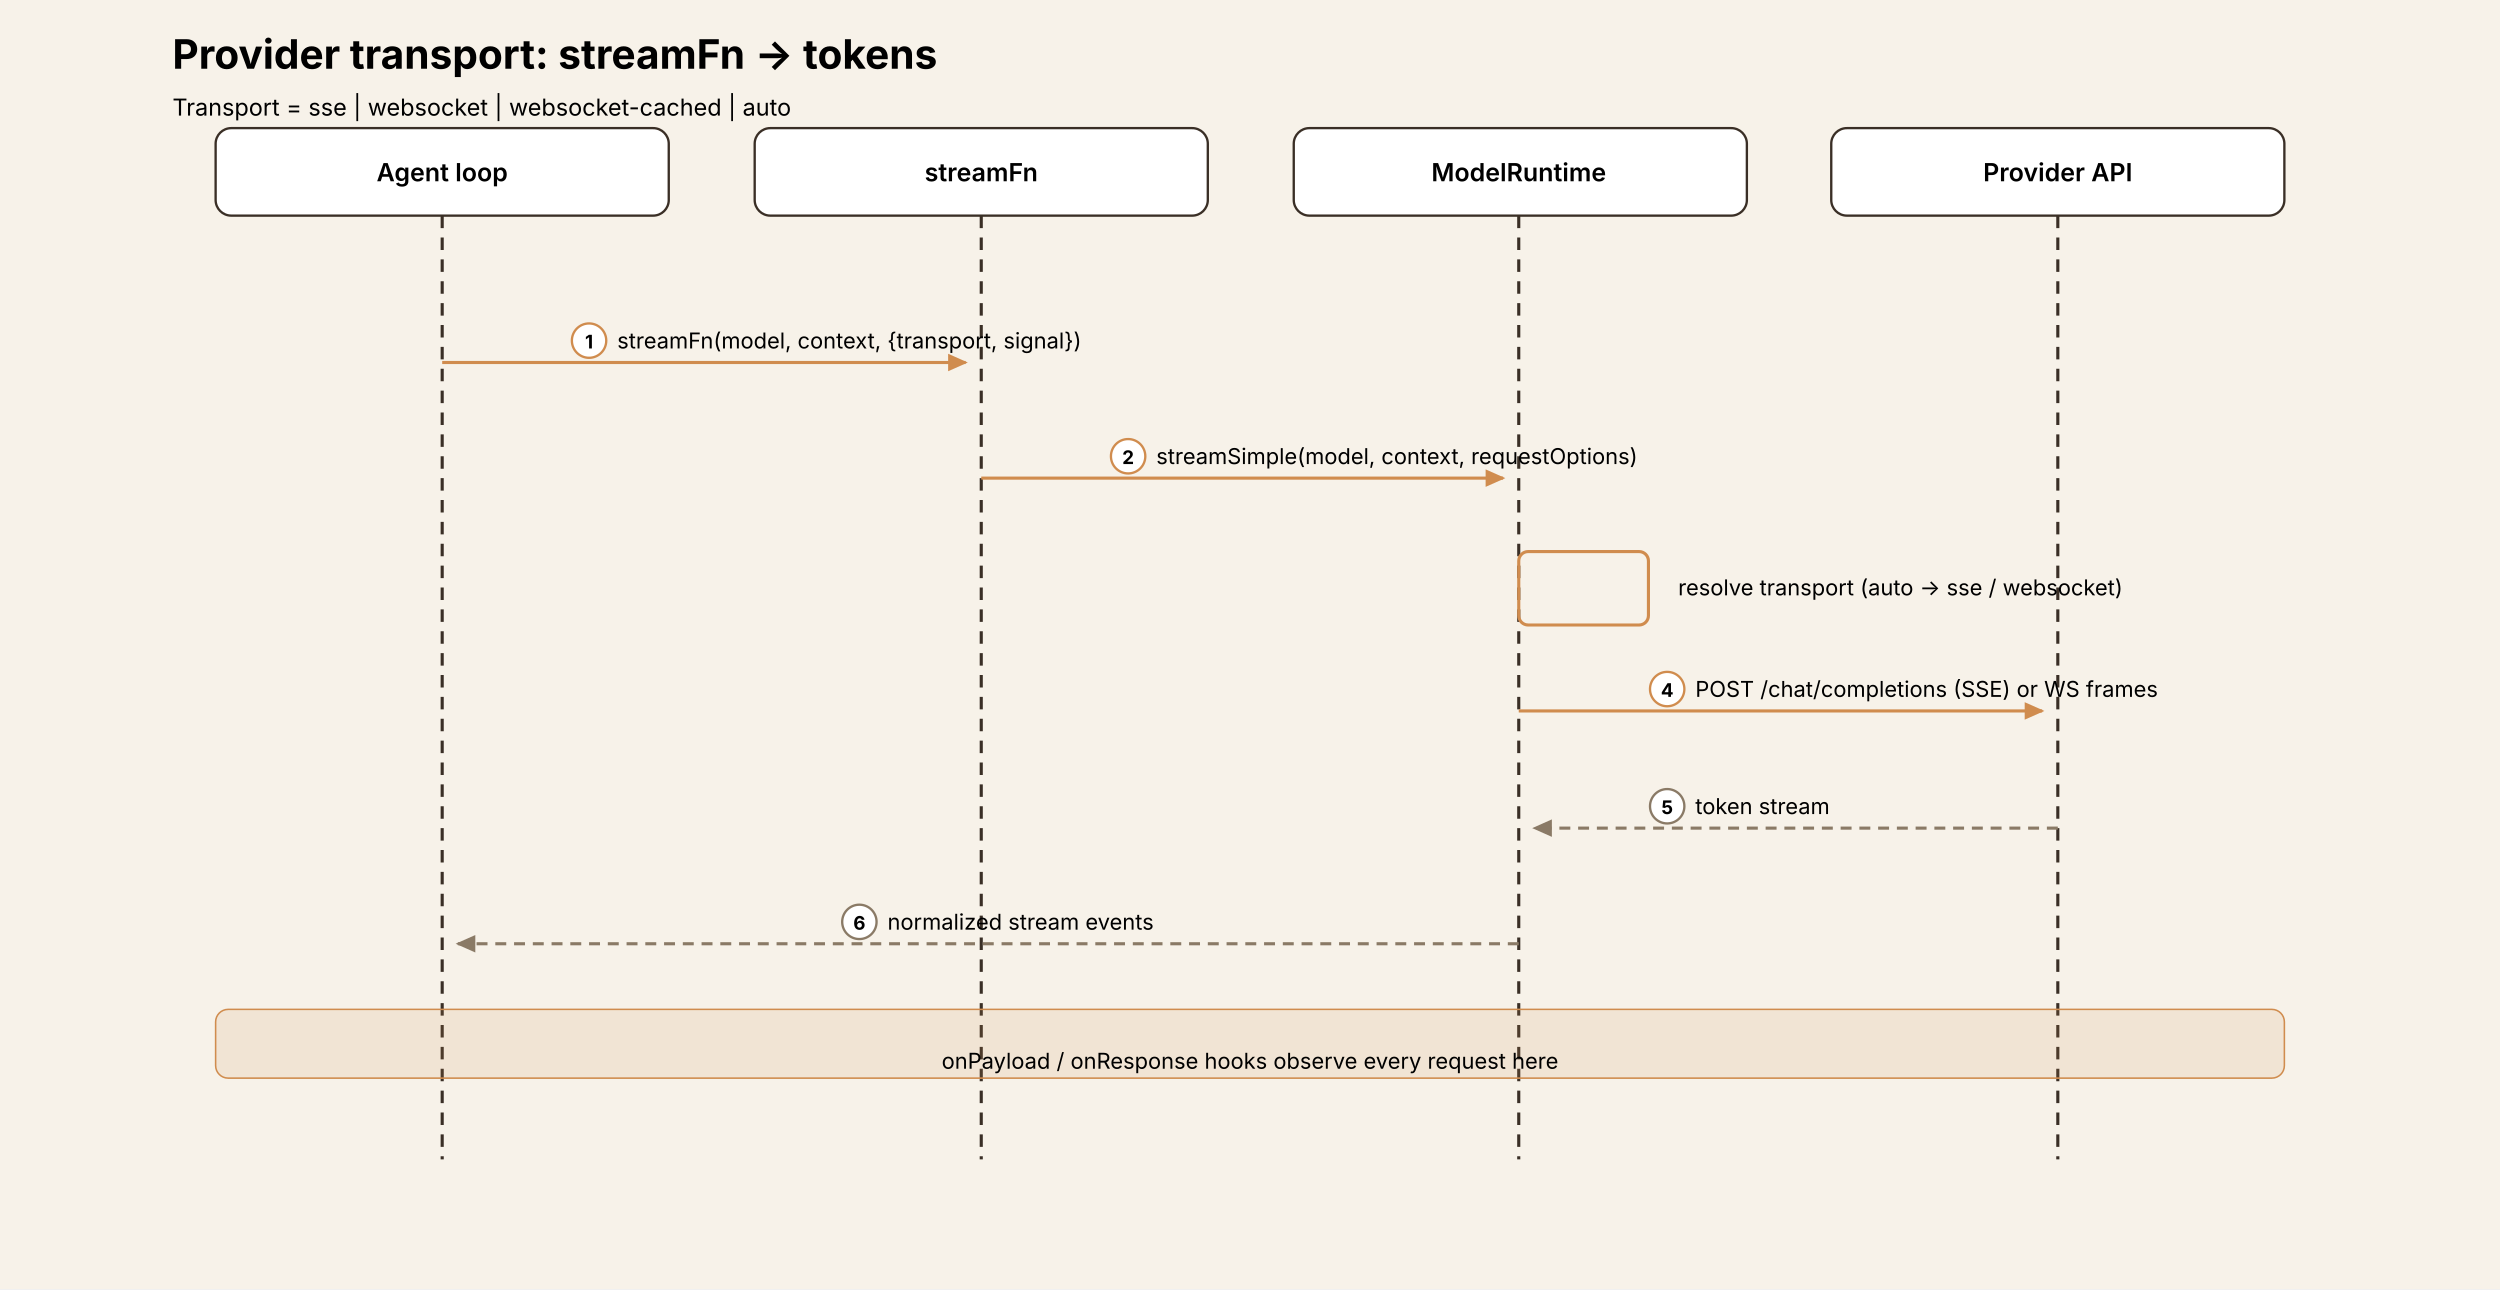
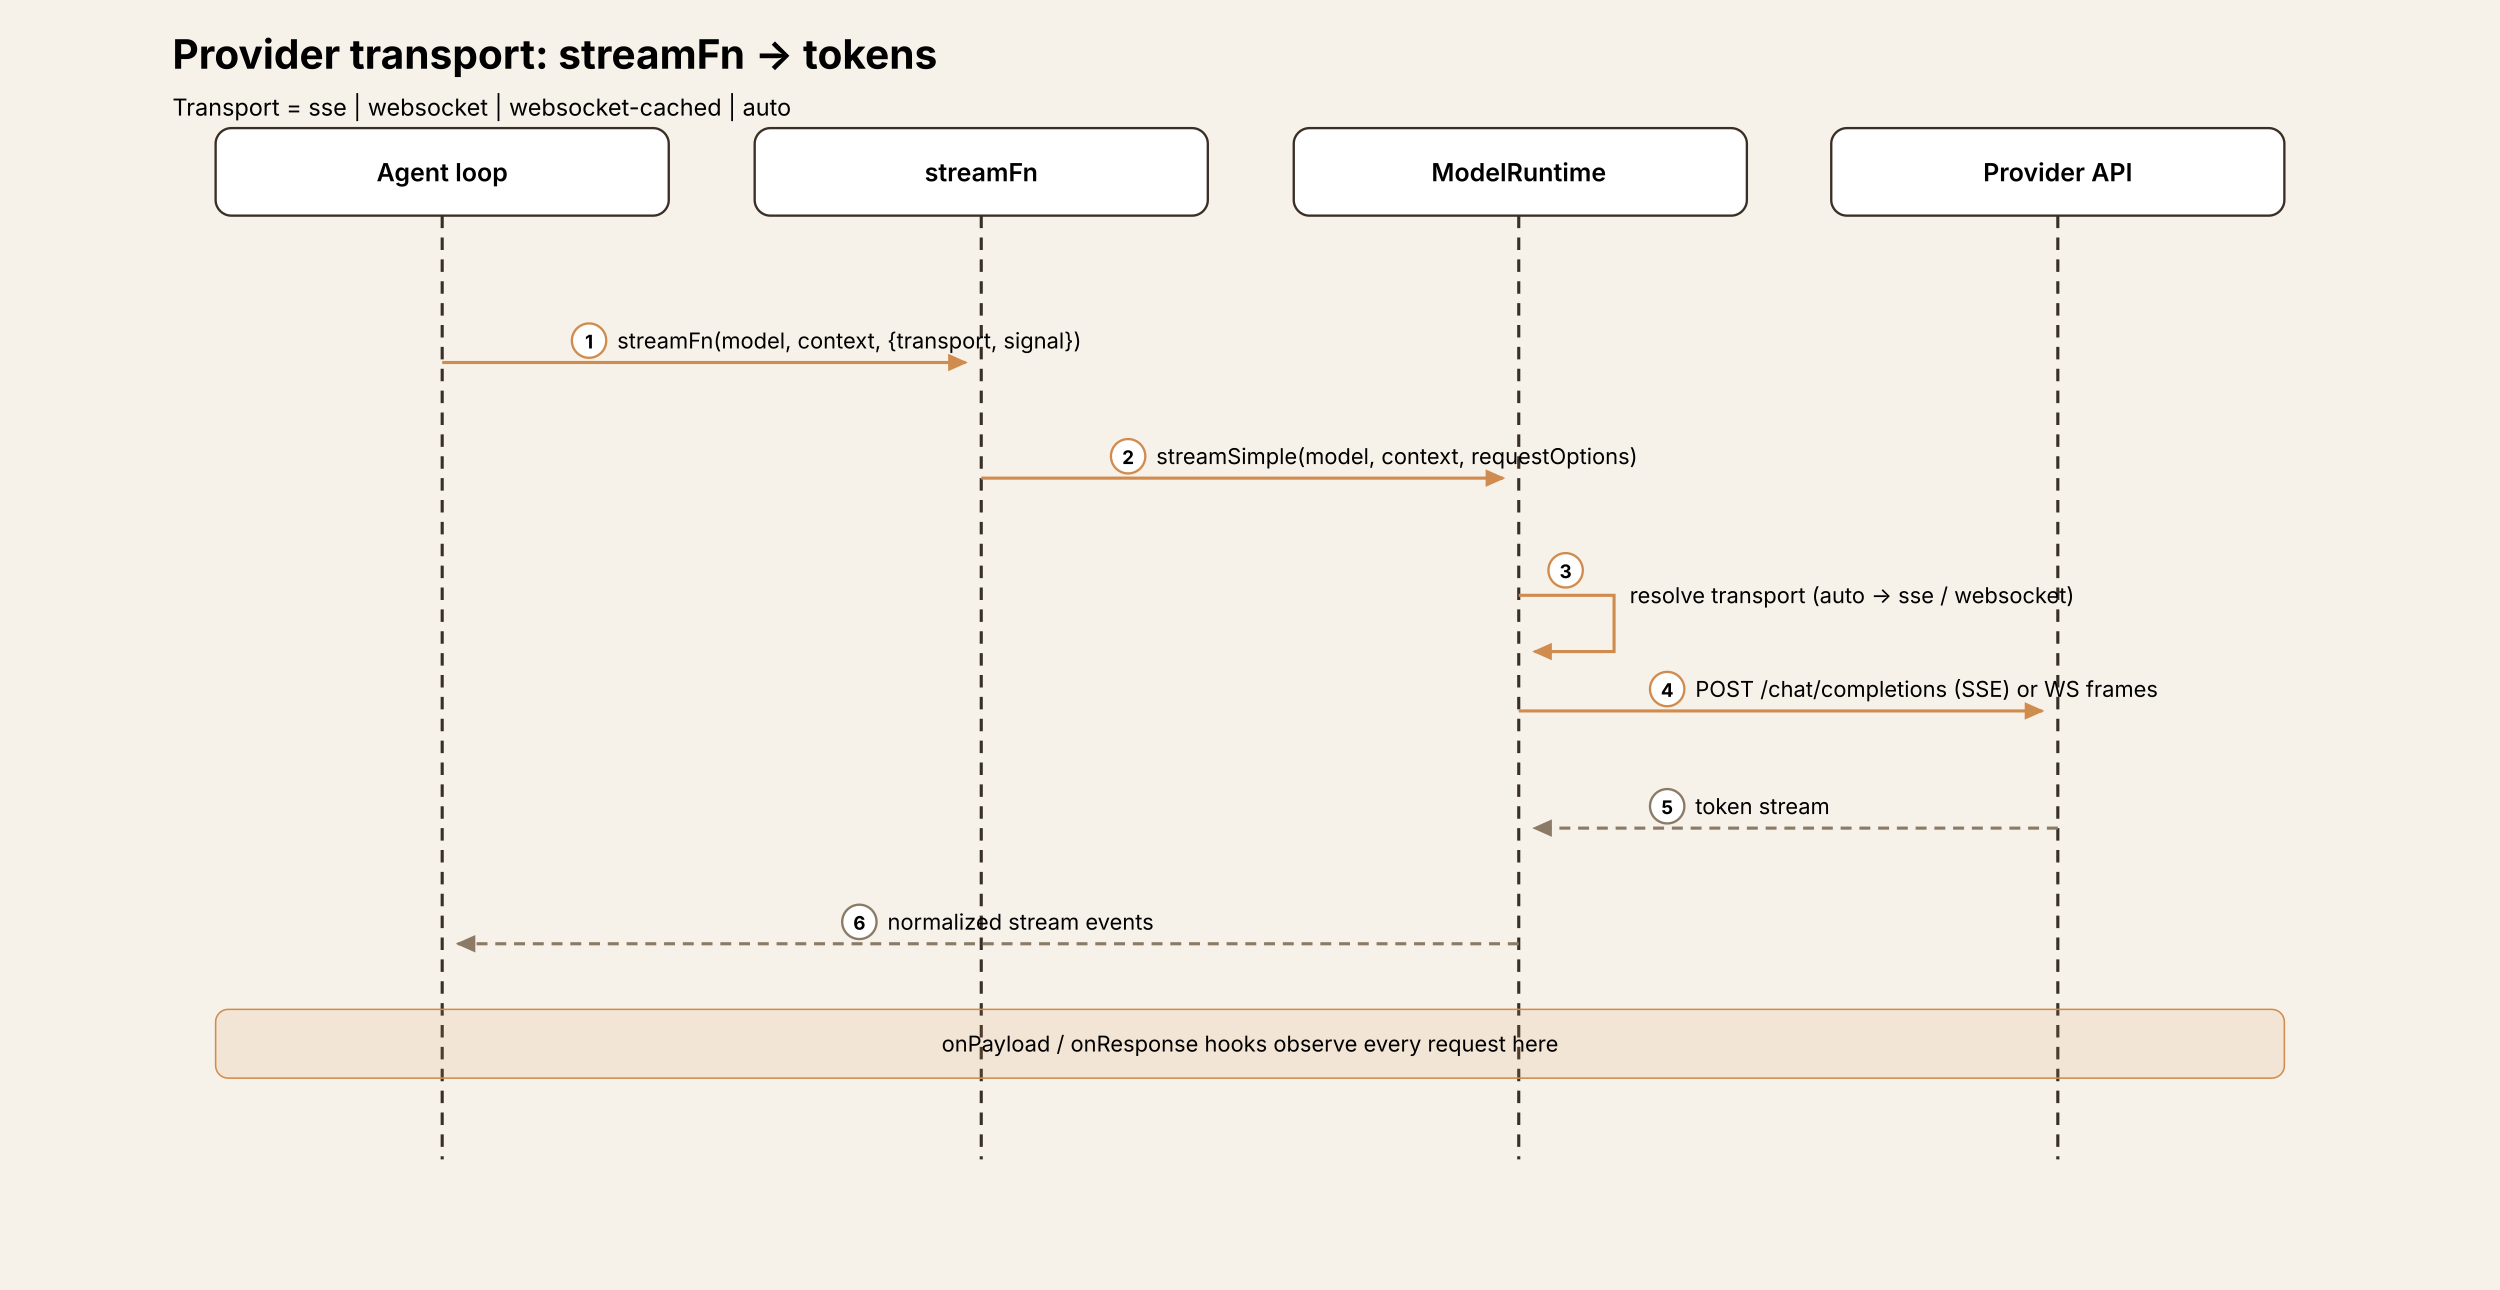
<svg xmlns="http://www.w3.org/2000/svg" viewBox="0 0 1600 825" width="1600" font-family="system-ui, -apple-system, sans-serif">
  <defs>
    <marker id="arrc" viewBox="0 0 10 10" refX="8" refY="5" markerWidth="7" markerHeight="7" orient="auto-start-reverse">
      <path d="M 0 1 L 9 5 L 0 9 z" fill="#d08c4e" />
    </marker>
    <marker id="arrr" viewBox="0 0 10 10" refX="8" refY="5" markerWidth="7" markerHeight="7" orient="auto-start-reverse">
      <path d="M 0 1 L 9 5 L 0 9 z" fill="#8a7a66" />
    </marker>
  </defs>
  <rect x="0" y="0" width="1600" height="825" fill="#f7f2e9" />
  <text x="110.345" y="44" font-size="26" font-weight="700" fill="#000000">Provider transport: streamFn → tokens</text>
  <text x="110.345" y="74" font-size="15" fill="#000000">Transport = sse | websocket | websocket-cached | auto</text>
  <line x1="283" y1="110" x2="283" y2="742" stroke="#3a2f26" stroke-width="2" stroke-dasharray="8 6" />
  <rect x="138" y="82" width="290" height="56" rx="10" fill="#ffffff" stroke="#3a2f26" stroke-width="1.5" />
  <text x="283" y="116" text-anchor="middle" font-size="16" font-weight="600" fill="#000000">Agent loop</text>
  <line x1="628" y1="110" x2="628" y2="742" stroke="#3a2f26" stroke-width="2" stroke-dasharray="8 6" />
  <rect x="483" y="82" width="290" height="56" rx="10" fill="#ffffff" stroke="#3a2f26" stroke-width="1.5" />
  <text x="628" y="116" text-anchor="middle" font-size="16" font-weight="600" fill="#000000">streamFn</text>
  <line x1="972" y1="110" x2="972" y2="742" stroke="#3a2f26" stroke-width="2" stroke-dasharray="8 6" />
  <rect x="828" y="82" width="290" height="56" rx="10" fill="#ffffff" stroke="#3a2f26" stroke-width="1.5" />
  <text x="972" y="116" text-anchor="middle" font-size="16" font-weight="600" fill="#000000">ModelRuntime</text>
  <line x1="1317" y1="110" x2="1317" y2="742" stroke="#3a2f26" stroke-width="2" stroke-dasharray="8 6" />
  <rect x="1172" y="82" width="290" height="56" rx="10" fill="#ffffff" stroke="#3a2f26" stroke-width="1.5" />
  <text x="1317" y="116" text-anchor="middle" font-size="16" font-weight="600" fill="#000000">Provider API</text>
  <line x1="283" y1="232" x2="618" y2="232" stroke="#d08c4e" stroke-width="2" marker-end="url(#arrc)" />
  <circle cx="377" cy="218" r="11" fill="#ffffff" stroke="#d08c4e" stroke-width="1.5" />
  <text x="377" y="223" text-anchor="middle" font-size="12" font-weight="700" fill="#000000">1</text>
  <text x="395" y="223" font-size="14" fill="#000000">streamFn(model, context, {transport, signal})</text>
  <line x1="628" y1="306" x2="962" y2="306" stroke="#d08c4e" stroke-width="2" marker-end="url(#arrc)" />
  <circle cx="722" cy="292" r="11" fill="#ffffff" stroke="#d08c4e" stroke-width="1.5" />
  <text x="722" y="297" text-anchor="middle" font-size="12" font-weight="700" fill="#000000">2</text>
  <text x="740" y="297" font-size="14" fill="#000000">streamSimple(model, context, requestOptions)</text>
-   <rect x="972" y="353" width="83" height="47" rx="6" fill="none" stroke="#d08c4e" stroke-width="2" />
-   <text x="1074" y="381" font-size="14" fill="#000000">resolve transport (auto → sse / websocket)</text>
+   <path d="M 972 381 h 61 v 36 H 982" fill="none" stroke="#d08c4e" stroke-width="2" marker-end="url(#arrc)" />
+   <circle cx="1002" cy="365" r="11" fill="#ffffff" stroke="#d08c4e" stroke-width="1.5" />
+   <text x="1002" y="370" text-anchor="middle" font-size="12" font-weight="700" fill="#000000">3</text>
+   <text x="1043" y="386" font-size="14" fill="#000000">resolve transport (auto → sse / websocket)</text>
  <line x1="972" y1="455" x2="1307" y2="455" stroke="#d08c4e" stroke-width="2" marker-end="url(#arrc)" />
  <circle cx="1067" cy="441" r="11" fill="#ffffff" stroke="#d08c4e" stroke-width="1.5" />
  <text x="1067" y="446" text-anchor="middle" font-size="12" font-weight="700" fill="#000000">4</text>
  <text x="1085" y="446" font-size="14" fill="#000000">POST /chat/completions (SSE) or WS frames</text>
  <line x1="1317" y1="530" x2="982" y2="530" stroke="#8a7a66" stroke-width="2" stroke-dasharray="7 5" marker-end="url(#arrr)" />
  <circle cx="1067" cy="516" r="11" fill="#ffffff" stroke="#8a7a66" stroke-width="1.5" />
  <text x="1067" y="521" text-anchor="middle" font-size="12" font-weight="700" fill="#000000">5</text>
  <text x="1085" y="521" font-size="14" fill="#000000">token stream</text>
  <line x1="972" y1="604" x2="293" y2="604" stroke="#8a7a66" stroke-width="2" stroke-dasharray="7 5" marker-end="url(#arrr)" />
  <circle cx="550" cy="590" r="11" fill="#ffffff" stroke="#8a7a66" stroke-width="1.5" />
  <text x="550" y="595" text-anchor="middle" font-size="12" font-weight="700" fill="#000000">6</text>
  <text x="568" y="595" font-size="14" fill="#000000">normalized stream events</text>
-   <rect x="138" y="646" width="1324" height="44" rx="8" fill="#d08c4e22" stroke="#d08c4e" stroke-width="1" />
-   <text x="800" y="684" text-anchor="middle" font-size="14" fill="#000000">onPayload / onResponse hooks observe every request here</text>
+   <rect x="138" y="646" width="1324" height="44" rx="8" fill="#d08c4e" fill-opacity="0.13" stroke="#d08c4e" stroke-width="1" />
+   <text x="800" y="673" text-anchor="middle" font-size="14" fill="#000000">onPayload / onResponse hooks observe every request here</text>
</svg>
